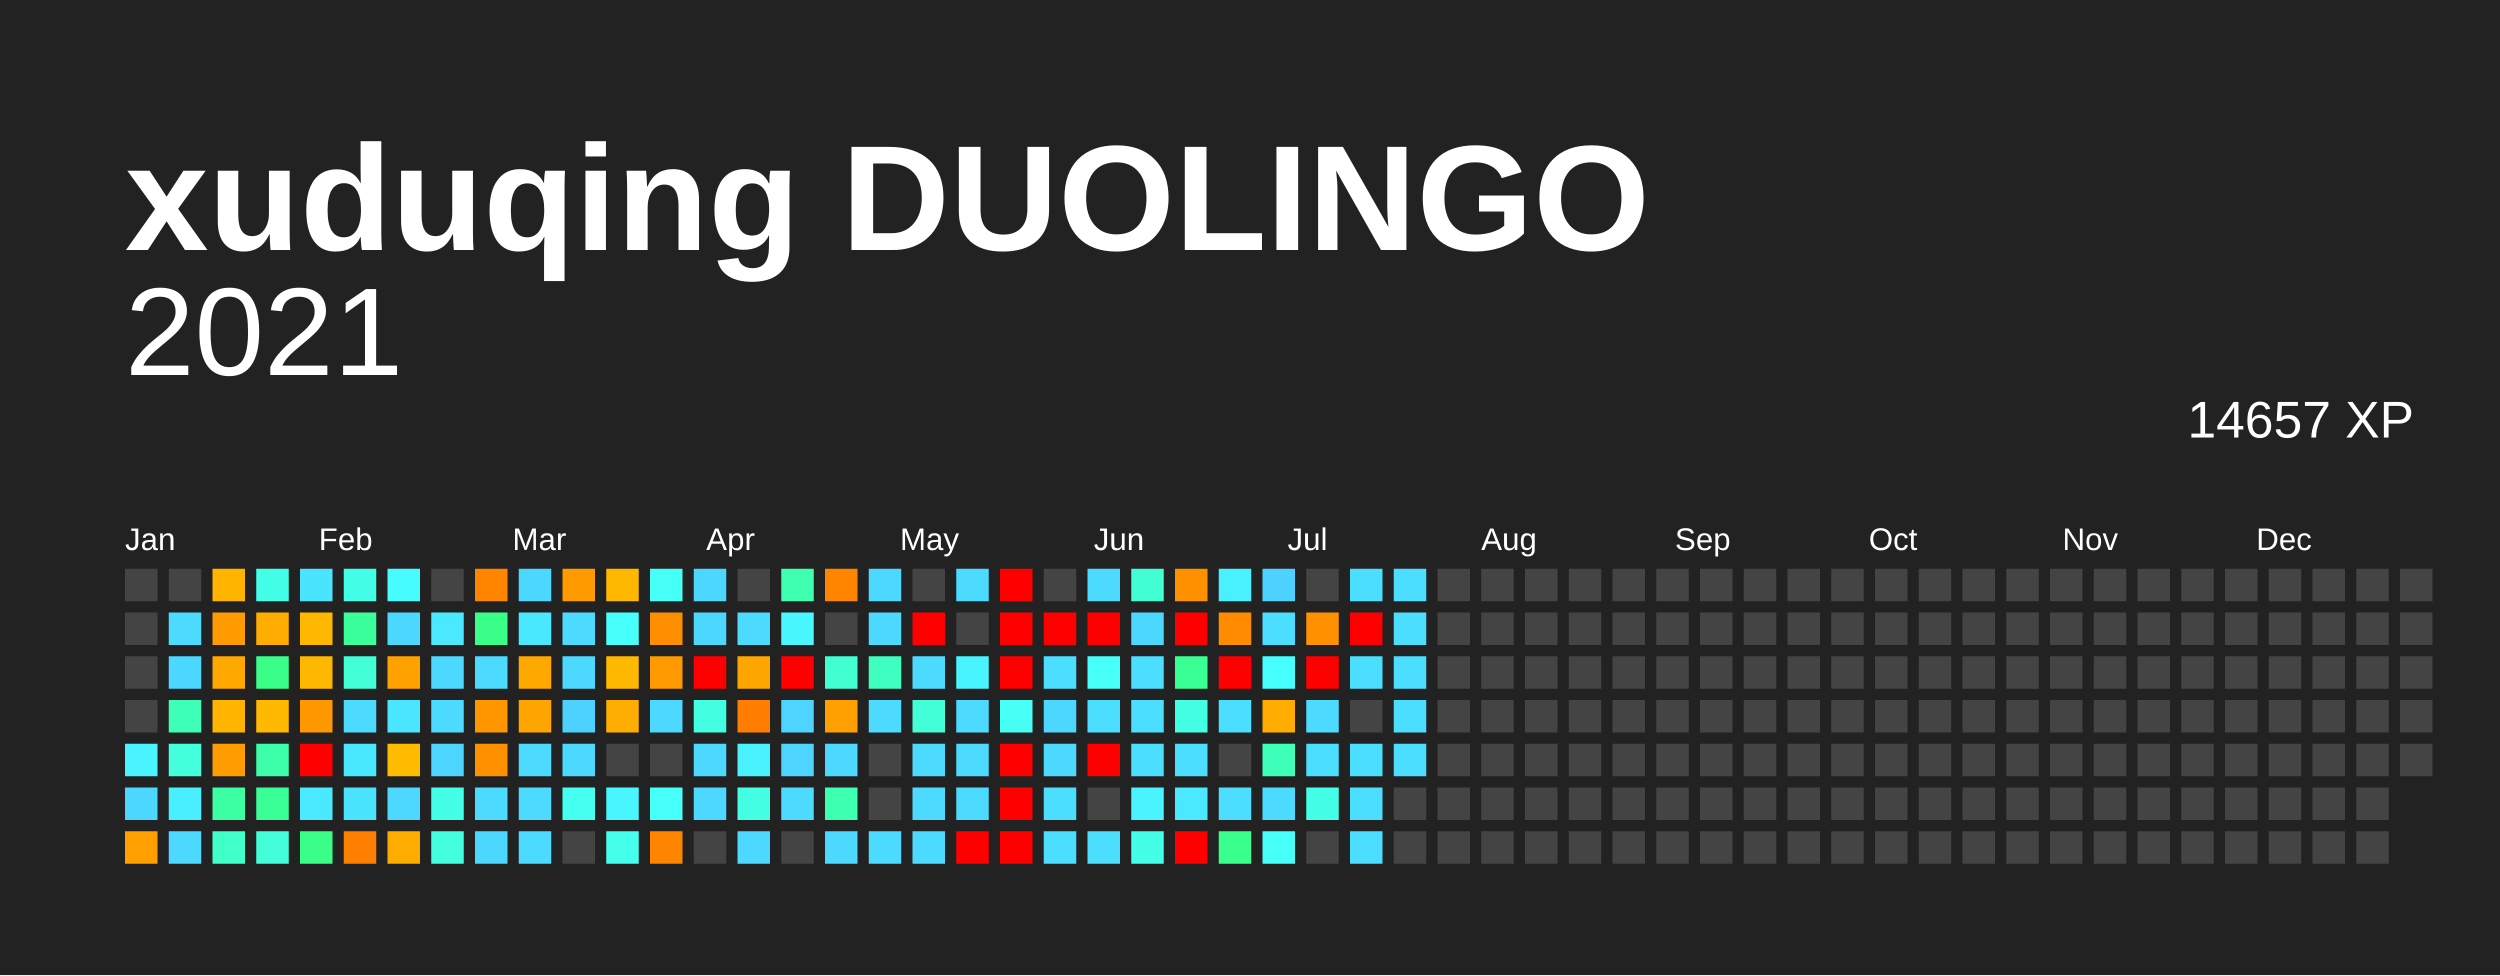
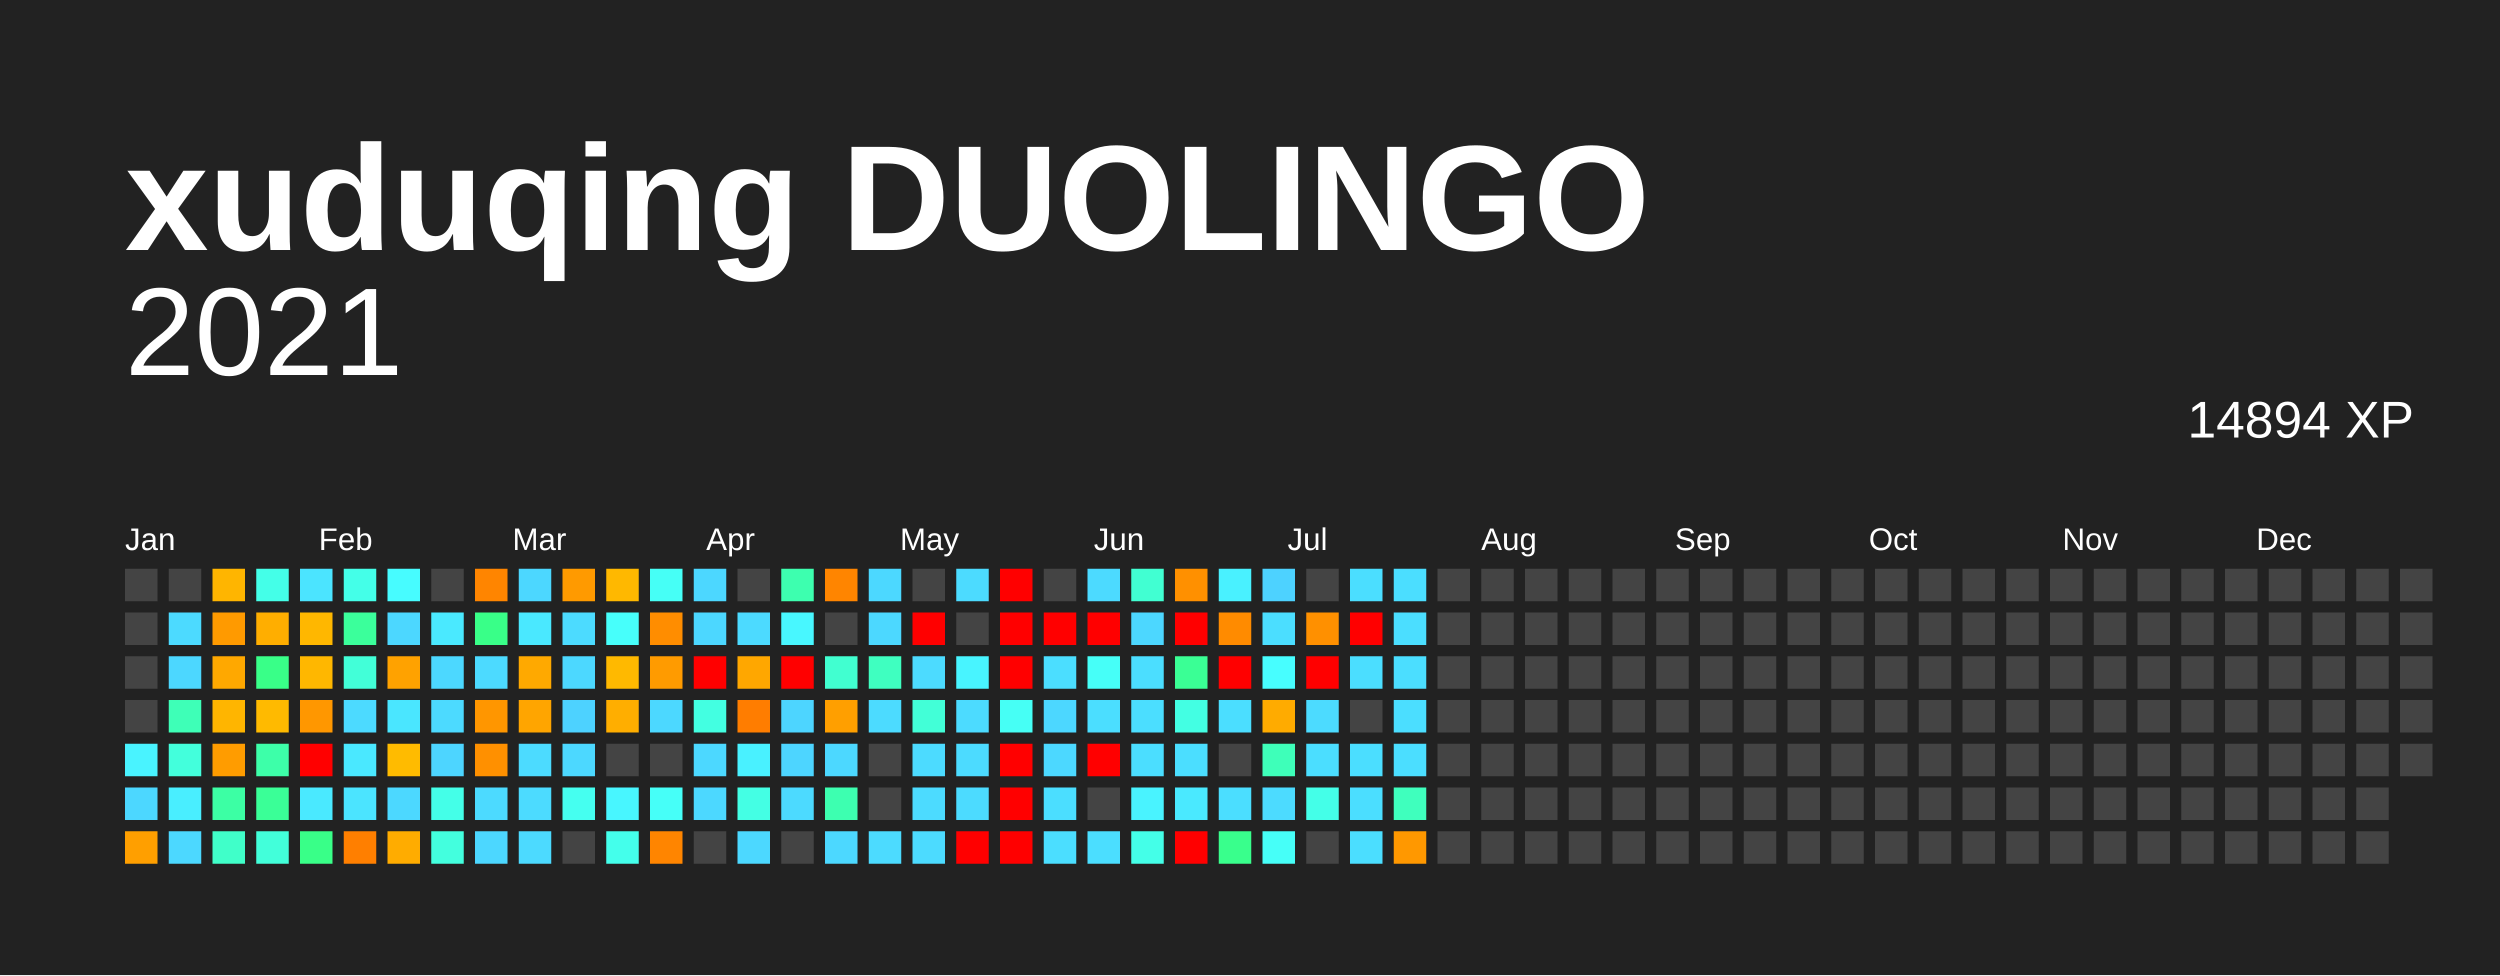
<svg xmlns="http://www.w3.org/2000/svg" baseProfile="full" height="78mm" version="1.1" viewBox="0,0,200,78" width="200mm">
  <defs />
  <rect fill="#222222" height="78" width="200" x="0" y="0" />
  <text fill="#FFFFFF" style="font-size:12px; font-family:Arial; font-weight:bold;" x="10" y="20">xuduqing DUOLINGO</text>
  <text alignment-baseline="hanging" fill="#FFFFFF" style="font-size:10.0px; font-family:Arial;" x="10" y="30">2021</text>
-   <text alignment-baseline="hanging" fill="#FFFFFF" style="font-size:4.125px; font-family:Arial;" x="175" y="35">14657 XP</text>
+   <text alignment-baseline="hanging" fill="#FFFFFF" style="font-size:4.125px; font-family:Arial;" x="175" y="35">14894 XP</text>
  <text fill="#FFFFFF" style="font-size:2.5px; font-family:Arial" x="10.0" y="44">Jan</text>
  <text fill="#FFFFFF" style="font-size:2.5px; font-family:Arial" x="25.5" y="44">Feb</text>
  <text fill="#FFFFFF" style="font-size:2.5px; font-family:Arial" x="41.0" y="44">Mar</text>
  <text fill="#FFFFFF" style="font-size:2.5px; font-family:Arial" x="56.5" y="44">Apr</text>
  <text fill="#FFFFFF" style="font-size:2.5px; font-family:Arial" x="72.0" y="44">May</text>
  <text fill="#FFFFFF" style="font-size:2.5px; font-family:Arial" x="87.5" y="44">Jun</text>
  <text fill="#FFFFFF" style="font-size:2.5px; font-family:Arial" x="103.0" y="44">Jul</text>
  <text fill="#FFFFFF" style="font-size:2.5px; font-family:Arial" x="118.5" y="44">Aug</text>
  <text fill="#FFFFFF" style="font-size:2.5px; font-family:Arial" x="134.0" y="44">Sep</text>
  <text fill="#FFFFFF" style="font-size:2.5px; font-family:Arial" x="149.5" y="44">Oct</text>
  <text fill="#FFFFFF" style="font-size:2.5px; font-family:Arial" x="165.0" y="44">Nov</text>
  <text fill="#FFFFFF" style="font-size:2.5px; font-family:Arial" x="180.5" y="44">Dec</text>
  <rect fill="#444444" height="2.6" width="2.6" x="10.0" y="45.5" />
  <rect fill="#444444" height="2.6" width="2.6" x="10.0" y="49.0" />
  <rect fill="#444444" height="2.6" width="2.6" x="10.0" y="52.5" />
  <rect fill="#444444" height="2.6" width="2.6" x="10.0" y="56.0" />
  <rect fill="#49f3ff" height="2.6" width="2.6" x="10.0" y="59.5" />
  <rect fill="#4cd7ff" height="2.6" width="2.6" x="10.0" y="63.0" />
  <rect fill="#ff9f00" height="2.6" width="2.6" x="10.0" y="66.5" />
  <rect fill="#444444" height="2.6" width="2.6" x="13.5" y="45.5" />
  <rect fill="#4cdaff" height="2.6" width="2.6" x="13.5" y="49.0" />
  <rect fill="#4cd7ff" height="2.6" width="2.6" x="13.5" y="52.5" />
  <rect fill="#3effb7" height="2.6" width="2.6" x="13.5" y="56.0" />
  <rect fill="#43ffdc" height="2.6" width="2.6" x="13.5" y="59.5" />
  <rect fill="#49eeff" height="2.6" width="2.6" x="13.5" y="63.0" />
  <rect fill="#4cd8ff" height="2.6" width="2.6" x="13.5" y="66.5" />
  <rect fill="#ffb500" height="2.6" width="2.6" x="17.0" y="45.5" />
  <rect fill="#ff9a00" height="2.6" width="2.6" x="17.0" y="49.0" />
  <rect fill="#ffa800" height="2.6" width="2.6" x="17.0" y="52.5" />
  <rect fill="#ffb500" height="2.6" width="2.6" x="17.0" y="56.0" />
  <rect fill="#ff9c00" height="2.6" width="2.6" x="17.0" y="59.5" />
  <rect fill="#3cffa4" height="2.6" width="2.6" x="17.0" y="63.0" />
  <rect fill="#40ffc9" height="2.6" width="2.6" x="17.0" y="66.5" />
  <rect fill="#44ffe8" height="2.6" width="2.6" x="20.5" y="45.5" />
  <rect fill="#ffae00" height="2.6" width="2.6" x="20.5" y="49.0" />
  <rect fill="#39ff88" height="2.6" width="2.6" x="20.5" y="52.5" />
  <rect fill="#ffba00" height="2.6" width="2.6" x="20.5" y="56.0" />
  <rect fill="#3dffa9" height="2.6" width="2.6" x="20.5" y="59.5" />
  <rect fill="#3aff97" height="2.6" width="2.6" x="20.5" y="63.0" />
  <rect fill="#42ffda" height="2.6" width="2.6" x="20.5" y="66.5" />
  <rect fill="#4be4ff" height="2.6" width="2.6" x="24.0" y="45.5" />
  <rect fill="#ffb700" height="2.6" width="2.6" x="24.0" y="49.0" />
  <rect fill="#ffb700" height="2.6" width="2.6" x="24.0" y="52.5" />
  <rect fill="#ff9700" height="2.6" width="2.6" x="24.0" y="56.0" />
  <rect fill="red" height="2.6" width="2.6" x="24.0" y="59.5" />
  <rect fill="#4ae9ff" height="2.6" width="2.6" x="24.0" y="63.0" />
  <rect fill="#39ff88" height="2.6" width="2.6" x="24.0" y="66.5" />
  <rect fill="#44ffe8" height="2.6" width="2.6" x="27.5" y="45.5" />
  <rect fill="#3bff9b" height="2.6" width="2.6" x="27.5" y="49.0" />
  <rect fill="#42ffd8" height="2.6" width="2.6" x="27.5" y="52.5" />
  <rect fill="#4cdaff" height="2.6" width="2.6" x="27.5" y="56.0" />
  <rect fill="#4ae8ff" height="2.6" width="2.6" x="27.5" y="59.5" />
  <rect fill="#4be4ff" height="2.6" width="2.6" x="27.5" y="63.0" />
  <rect fill="#ff7f00" height="2.6" width="2.6" x="27.5" y="66.5" />
  <rect fill="#47fcff" height="2.6" width="2.6" x="31.0" y="45.5" />
  <rect fill="#4cd7ff" height="2.6" width="2.6" x="31.0" y="49.0" />
  <rect fill="#ffa200" height="2.6" width="2.6" x="31.0" y="52.5" />
  <rect fill="#4ae6ff" height="2.6" width="2.6" x="31.0" y="56.0" />
  <rect fill="#ffbb00" height="2.6" width="2.6" x="31.0" y="59.5" />
  <rect fill="#4cd8ff" height="2.6" width="2.6" x="31.0" y="63.0" />
  <rect fill="#ffac00" height="2.6" width="2.6" x="31.0" y="66.5" />
  <rect fill="#444444" height="2.6" width="2.6" x="34.5" y="45.5" />
  <rect fill="#4ae9ff" height="2.6" width="2.6" x="34.5" y="49.0" />
  <rect fill="#4cd8ff" height="2.6" width="2.6" x="34.5" y="52.5" />
  <rect fill="#4cdaff" height="2.6" width="2.6" x="34.5" y="56.0" />
  <rect fill="#4dd5ff" height="2.6" width="2.6" x="34.5" y="59.5" />
  <rect fill="#44ffe8" height="2.6" width="2.6" x="34.5" y="63.0" />
  <rect fill="#43ffde" height="2.6" width="2.6" x="34.5" y="66.5" />
  <rect fill="#ff8500" height="2.6" width="2.6" x="38.0" y="45.5" />
  <rect fill="#39ff88" height="2.6" width="2.6" x="38.0" y="49.0" />
  <rect fill="#4cdaff" height="2.6" width="2.6" x="38.0" y="52.5" />
  <rect fill="#ff9600" height="2.6" width="2.6" x="38.0" y="56.0" />
  <rect fill="#ff9000" height="2.6" width="2.6" x="38.0" y="59.5" />
  <rect fill="#4cdaff" height="2.6" width="2.6" x="38.0" y="63.0" />
  <rect fill="#4cd7ff" height="2.6" width="2.6" x="38.0" y="66.5" />
  <rect fill="#4cd7ff" height="2.6" width="2.6" x="41.5" y="45.5" />
  <rect fill="#4ae8ff" height="2.6" width="2.6" x="41.5" y="49.0" />
  <rect fill="#ffa900" height="2.6" width="2.6" x="41.5" y="52.5" />
  <rect fill="#ffa500" height="2.6" width="2.6" x="41.5" y="56.0" />
  <rect fill="#4cdbff" height="2.6" width="2.6" x="41.5" y="59.5" />
  <rect fill="#4cdbff" height="2.6" width="2.6" x="41.5" y="63.0" />
  <rect fill="#4cdaff" height="2.6" width="2.6" x="41.5" y="66.5" />
  <rect fill="#ff9a00" height="2.6" width="2.6" x="45.0" y="45.5" />
  <rect fill="#4cdbff" height="2.6" width="2.6" x="45.0" y="49.0" />
  <rect fill="#4cd8ff" height="2.6" width="2.6" x="45.0" y="52.5" />
  <rect fill="#4dd2ff" height="2.6" width="2.6" x="45.0" y="56.0" />
  <rect fill="#4cd8ff" height="2.6" width="2.6" x="45.0" y="59.5" />
  <rect fill="#45fff0" height="2.6" width="2.6" x="45.0" y="63.0" />
  <rect fill="#444444" height="2.6" width="2.6" x="45.0" y="66.5" />
  <rect fill="#ffb800" height="2.6" width="2.6" x="48.5" y="45.5" />
  <rect fill="#47fffb" height="2.6" width="2.6" x="48.5" y="49.0" />
  <rect fill="#ffb900" height="2.6" width="2.6" x="48.5" y="52.5" />
  <rect fill="#ffae00" height="2.6" width="2.6" x="48.5" y="56.0" />
  <rect fill="#444444" height="2.6" width="2.6" x="48.5" y="59.5" />
  <rect fill="#48f6ff" height="2.6" width="2.6" x="48.5" y="63.0" />
  <rect fill="#44ffeb" height="2.6" width="2.6" x="48.5" y="66.5" />
  <rect fill="#46fff6" height="2.6" width="2.6" x="52.0" y="45.5" />
  <rect fill="#ff8d00" height="2.6" width="2.6" x="52.0" y="49.0" />
  <rect fill="#ff9b00" height="2.6" width="2.6" x="52.0" y="52.5" />
  <rect fill="#4cd8ff" height="2.6" width="2.6" x="52.0" y="56.0" />
  <rect fill="#444444" height="2.6" width="2.6" x="52.0" y="59.5" />
  <rect fill="#46fff8" height="2.6" width="2.6" x="52.0" y="63.0" />
  <rect fill="#ff8500" height="2.6" width="2.6" x="52.0" y="66.5" />
  <rect fill="#4cd7ff" height="2.6" width="2.6" x="55.5" y="45.5" />
  <rect fill="#4cd7ff" height="2.6" width="2.6" x="55.5" y="49.0" />
  <rect fill="red" height="2.6" width="2.6" x="55.5" y="52.5" />
  <rect fill="#43ffe1" height="2.6" width="2.6" x="55.5" y="56.0" />
  <rect fill="#4cd8ff" height="2.6" width="2.6" x="55.5" y="59.5" />
  <rect fill="#4cd8ff" height="2.6" width="2.6" x="55.5" y="63.0" />
  <rect fill="#444444" height="2.6" width="2.6" x="55.5" y="66.5" />
  <rect fill="#444444" height="2.6" width="2.6" x="59.0" y="45.5" />
  <rect fill="#4cdaff" height="2.6" width="2.6" x="59.0" y="49.0" />
  <rect fill="#ffa700" height="2.6" width="2.6" x="59.0" y="52.5" />
  <rect fill="#ff7d00" height="2.6" width="2.6" x="59.0" y="56.0" />
  <rect fill="#49f1ff" height="2.6" width="2.6" x="59.0" y="59.5" />
  <rect fill="#44ffe4" height="2.6" width="2.6" x="59.0" y="63.0" />
  <rect fill="#4cd8ff" height="2.6" width="2.6" x="59.0" y="66.5" />
  <rect fill="#3dffaf" height="2.6" width="2.6" x="62.5" y="45.5" />
  <rect fill="#48f7ff" height="2.6" width="2.6" x="62.5" y="49.0" />
  <rect fill="red" height="2.6" width="2.6" x="62.5" y="52.5" />
  <rect fill="#4dd5ff" height="2.6" width="2.6" x="62.5" y="56.0" />
  <rect fill="#4dd5ff" height="2.6" width="2.6" x="62.5" y="59.5" />
  <rect fill="#4cdaff" height="2.6" width="2.6" x="62.5" y="63.0" />
  <rect fill="#444444" height="2.6" width="2.6" x="62.5" y="66.5" />
  <rect fill="#ff8500" height="2.6" width="2.6" x="66.0" y="45.5" />
  <rect fill="#444444" height="2.6" width="2.6" x="66.0" y="49.0" />
  <rect fill="#41ffd0" height="2.6" width="2.6" x="66.0" y="52.5" />
  <rect fill="#ff9f00" height="2.6" width="2.6" x="66.0" y="56.0" />
  <rect fill="#4cd8ff" height="2.6" width="2.6" x="66.0" y="59.5" />
  <rect fill="#3dffb0" height="2.6" width="2.6" x="66.0" y="63.0" />
  <rect fill="#4cd8ff" height="2.6" width="2.6" x="66.0" y="66.5" />
  <rect fill="#4cd8ff" height="2.6" width="2.6" x="69.5" y="45.5" />
  <rect fill="#4cd8ff" height="2.6" width="2.6" x="69.5" y="49.0" />
  <rect fill="#3fffc0" height="2.6" width="2.6" x="69.5" y="52.5" />
  <rect fill="#4cdbff" height="2.6" width="2.6" x="69.5" y="56.0" />
  <rect fill="#444444" height="2.6" width="2.6" x="69.5" y="59.5" />
  <rect fill="#444444" height="2.6" width="2.6" x="69.5" y="63.0" />
  <rect fill="#4cdbff" height="2.6" width="2.6" x="69.5" y="66.5" />
  <rect fill="#444444" height="2.6" width="2.6" x="73.0" y="45.5" />
  <rect fill="red" height="2.6" width="2.6" x="73.0" y="49.0" />
  <rect fill="#4cdbff" height="2.6" width="2.6" x="73.0" y="52.5" />
  <rect fill="#42ffd7" height="2.6" width="2.6" x="73.0" y="56.0" />
  <rect fill="#4cdbff" height="2.6" width="2.6" x="73.0" y="59.5" />
  <rect fill="#4cdbff" height="2.6" width="2.6" x="73.0" y="63.0" />
  <rect fill="#4cdbff" height="2.6" width="2.6" x="73.0" y="66.5" />
  <rect fill="#4cdbff" height="2.6" width="2.6" x="76.5" y="45.5" />
  <rect fill="#444444" height="2.6" width="2.6" x="76.5" y="49.0" />
  <rect fill="#48f4ff" height="2.6" width="2.6" x="76.5" y="52.5" />
  <rect fill="#4cdbff" height="2.6" width="2.6" x="76.5" y="56.0" />
  <rect fill="#4cdbff" height="2.6" width="2.6" x="76.5" y="59.5" />
  <rect fill="#4cdbff" height="2.6" width="2.6" x="76.5" y="63.0" />
  <rect fill="red" height="2.6" width="2.6" x="76.5" y="66.5" />
  <rect fill="red" height="2.6" width="2.6" x="80.0" y="45.5" />
  <rect fill="red" height="2.6" width="2.6" x="80.0" y="49.0" />
  <rect fill="red" height="2.6" width="2.6" x="80.0" y="52.5" />
  <rect fill="#46fff5" height="2.6" width="2.6" x="80.0" y="56.0" />
  <rect fill="red" height="2.6" width="2.6" x="80.0" y="59.5" />
  <rect fill="red" height="2.6" width="2.6" x="80.0" y="63.0" />
  <rect fill="red" height="2.6" width="2.6" x="80.0" y="66.5" />
  <rect fill="#444444" height="2.6" width="2.6" x="83.5" y="45.5" />
  <rect fill="red" height="2.6" width="2.6" x="83.5" y="49.0" />
  <rect fill="#4bdeff" height="2.6" width="2.6" x="83.5" y="52.5" />
  <rect fill="#4cd7ff" height="2.6" width="2.6" x="83.5" y="56.0" />
  <rect fill="#4cd8ff" height="2.6" width="2.6" x="83.5" y="59.5" />
  <rect fill="#4bdeff" height="2.6" width="2.6" x="83.5" y="63.0" />
  <rect fill="#4bdeff" height="2.6" width="2.6" x="83.5" y="66.5" />
  <rect fill="#4cdaff" height="2.6" width="2.6" x="87.0" y="45.5" />
  <rect fill="red" height="2.6" width="2.6" x="87.0" y="49.0" />
  <rect fill="#46fff8" height="2.6" width="2.6" x="87.0" y="52.5" />
  <rect fill="#4bdeff" height="2.6" width="2.6" x="87.0" y="56.0" />
  <rect fill="red" height="2.6" width="2.6" x="87.0" y="59.5" />
  <rect fill="#444444" height="2.6" width="2.6" x="87.0" y="63.0" />
  <rect fill="#4bdeff" height="2.6" width="2.6" x="87.0" y="66.5" />
  <rect fill="#41ffd2" height="2.6" width="2.6" x="90.5" y="45.5" />
  <rect fill="#4cd7ff" height="2.6" width="2.6" x="90.5" y="49.0" />
  <rect fill="#4bdeff" height="2.6" width="2.6" x="90.5" y="52.5" />
  <rect fill="#4bdeff" height="2.6" width="2.6" x="90.5" y="56.0" />
  <rect fill="#4bdeff" height="2.6" width="2.6" x="90.5" y="59.5" />
  <rect fill="#49f3ff" height="2.6" width="2.6" x="90.5" y="63.0" />
  <rect fill="#44ffe8" height="2.6" width="2.6" x="90.5" y="66.5" />
  <rect fill="#ff9000" height="2.6" width="2.6" x="94.0" y="45.5" />
  <rect fill="red" height="2.6" width="2.6" x="94.0" y="49.0" />
  <rect fill="#3aff95" height="2.6" width="2.6" x="94.0" y="52.5" />
  <rect fill="#43ffe3" height="2.6" width="2.6" x="94.0" y="56.0" />
  <rect fill="#4bdeff" height="2.6" width="2.6" x="94.0" y="59.5" />
  <rect fill="#4ae9ff" height="2.6" width="2.6" x="94.0" y="63.0" />
  <rect fill="red" height="2.6" width="2.6" x="94.0" y="66.5" />
  <rect fill="#49f1ff" height="2.6" width="2.6" x="97.5" y="45.5" />
  <rect fill="#ff8b00" height="2.6" width="2.6" x="97.5" y="49.0" />
  <rect fill="red" height="2.6" width="2.6" x="97.5" y="52.5" />
  <rect fill="#4bdeff" height="2.6" width="2.6" x="97.5" y="56.0" />
  <rect fill="#444444" height="2.6" width="2.6" x="97.5" y="59.5" />
  <rect fill="#4bdeff" height="2.6" width="2.6" x="97.5" y="63.0" />
  <rect fill="#39ff8c" height="2.6" width="2.6" x="97.5" y="66.5" />
  <rect fill="#4dd2ff" height="2.6" width="2.6" x="101.0" y="45.5" />
  <rect fill="#4bdeff" height="2.6" width="2.6" x="101.0" y="49.0" />
  <rect fill="#47feff" height="2.6" width="2.6" x="101.0" y="52.5" />
  <rect fill="#ffab00" height="2.6" width="2.6" x="101.0" y="56.0" />
  <rect fill="#3effb9" height="2.6" width="2.6" x="101.0" y="59.5" />
  <rect fill="#4cdbff" height="2.6" width="2.6" x="101.0" y="63.0" />
  <rect fill="#46fff8" height="2.6" width="2.6" x="101.0" y="66.5" />
  <rect fill="#444444" height="2.6" width="2.6" x="104.5" y="45.5" />
  <rect fill="#ff9000" height="2.6" width="2.6" x="104.5" y="49.0" />
  <rect fill="red" height="2.6" width="2.6" x="104.5" y="52.5" />
  <rect fill="#4cdbff" height="2.6" width="2.6" x="104.5" y="56.0" />
  <rect fill="#4bdeff" height="2.6" width="2.6" x="104.5" y="59.5" />
  <rect fill="#44ffe8" height="2.6" width="2.6" x="104.5" y="63.0" />
  <rect fill="#444444" height="2.6" width="2.6" x="104.5" y="66.5" />
  <rect fill="#4bdeff" height="2.6" width="2.6" x="108.0" y="45.5" />
  <rect fill="red" height="2.6" width="2.6" x="108.0" y="49.0" />
  <rect fill="#4bdeff" height="2.6" width="2.6" x="108.0" y="52.5" />
  <rect fill="#444444" height="2.6" width="2.6" x="108.0" y="56.0" />
  <rect fill="#4bdeff" height="2.6" width="2.6" x="108.0" y="59.5" />
  <rect fill="#4bdeff" height="2.6" width="2.6" x="108.0" y="63.0" />
  <rect fill="#4bdeff" height="2.6" width="2.6" x="108.0" y="66.5" />
  <rect fill="#4bdeff" height="2.6" width="2.6" x="111.5" y="45.5" />
  <rect fill="#4bdeff" height="2.6" width="2.6" x="111.5" y="49.0" />
  <rect fill="#4bdeff" height="2.6" width="2.6" x="111.5" y="52.5" />
  <rect fill="#4bdeff" height="2.6" width="2.6" x="111.5" y="56.0" />
  <rect fill="#4bdeff" height="2.6" width="2.6" x="111.5" y="59.5" />
-   <rect fill="#444444" height="2.6" width="2.6" x="111.5" y="63.0" />
-   <rect fill="#444444" height="2.6" width="2.6" x="111.5" y="66.5" />
+   <rect fill="#3fffbd" height="2.6" width="2.6" x="111.5" y="63.0" />
+   <rect fill="#ff9800" height="2.6" width="2.6" x="111.5" y="66.5" />
  <rect fill="#444444" height="2.6" width="2.6" x="115.0" y="45.5" />
  <rect fill="#444444" height="2.6" width="2.6" x="115.0" y="49.0" />
  <rect fill="#444444" height="2.6" width="2.6" x="115.0" y="52.5" />
  <rect fill="#444444" height="2.6" width="2.6" x="115.0" y="56.0" />
  <rect fill="#444444" height="2.6" width="2.6" x="115.0" y="59.5" />
  <rect fill="#444444" height="2.6" width="2.6" x="115.0" y="63.0" />
  <rect fill="#444444" height="2.6" width="2.6" x="115.0" y="66.5" />
  <rect fill="#444444" height="2.6" width="2.6" x="118.5" y="45.5" />
  <rect fill="#444444" height="2.6" width="2.6" x="118.5" y="49.0" />
  <rect fill="#444444" height="2.6" width="2.6" x="118.5" y="52.5" />
  <rect fill="#444444" height="2.6" width="2.6" x="118.5" y="56.0" />
  <rect fill="#444444" height="2.6" width="2.6" x="118.5" y="59.5" />
  <rect fill="#444444" height="2.6" width="2.6" x="118.5" y="63.0" />
  <rect fill="#444444" height="2.6" width="2.6" x="118.5" y="66.5" />
  <rect fill="#444444" height="2.6" width="2.6" x="122.0" y="45.5" />
  <rect fill="#444444" height="2.6" width="2.6" x="122.0" y="49.0" />
  <rect fill="#444444" height="2.6" width="2.6" x="122.0" y="52.5" />
  <rect fill="#444444" height="2.6" width="2.6" x="122.0" y="56.0" />
  <rect fill="#444444" height="2.6" width="2.6" x="122.0" y="59.5" />
  <rect fill="#444444" height="2.6" width="2.6" x="122.0" y="63.0" />
  <rect fill="#444444" height="2.6" width="2.6" x="122.0" y="66.5" />
  <rect fill="#444444" height="2.6" width="2.6" x="125.5" y="45.5" />
  <rect fill="#444444" height="2.6" width="2.6" x="125.5" y="49.0" />
  <rect fill="#444444" height="2.6" width="2.6" x="125.5" y="52.5" />
  <rect fill="#444444" height="2.6" width="2.6" x="125.5" y="56.0" />
  <rect fill="#444444" height="2.6" width="2.6" x="125.5" y="59.5" />
  <rect fill="#444444" height="2.6" width="2.6" x="125.5" y="63.0" />
  <rect fill="#444444" height="2.6" width="2.6" x="125.5" y="66.5" />
  <rect fill="#444444" height="2.6" width="2.6" x="129.0" y="45.5" />
  <rect fill="#444444" height="2.6" width="2.6" x="129.0" y="49.0" />
  <rect fill="#444444" height="2.6" width="2.6" x="129.0" y="52.5" />
  <rect fill="#444444" height="2.6" width="2.6" x="129.0" y="56.0" />
  <rect fill="#444444" height="2.6" width="2.6" x="129.0" y="59.5" />
  <rect fill="#444444" height="2.6" width="2.6" x="129.0" y="63.0" />
  <rect fill="#444444" height="2.6" width="2.6" x="129.0" y="66.5" />
  <rect fill="#444444" height="2.6" width="2.6" x="132.5" y="45.5" />
  <rect fill="#444444" height="2.6" width="2.6" x="132.5" y="49.0" />
  <rect fill="#444444" height="2.6" width="2.6" x="132.5" y="52.5" />
  <rect fill="#444444" height="2.6" width="2.6" x="132.5" y="56.0" />
  <rect fill="#444444" height="2.6" width="2.6" x="132.5" y="59.5" />
  <rect fill="#444444" height="2.6" width="2.6" x="132.5" y="63.0" />
  <rect fill="#444444" height="2.6" width="2.6" x="132.5" y="66.5" />
  <rect fill="#444444" height="2.6" width="2.6" x="136.0" y="45.5" />
  <rect fill="#444444" height="2.6" width="2.6" x="136.0" y="49.0" />
  <rect fill="#444444" height="2.6" width="2.6" x="136.0" y="52.5" />
  <rect fill="#444444" height="2.6" width="2.6" x="136.0" y="56.0" />
  <rect fill="#444444" height="2.6" width="2.6" x="136.0" y="59.5" />
  <rect fill="#444444" height="2.6" width="2.6" x="136.0" y="63.0" />
  <rect fill="#444444" height="2.6" width="2.6" x="136.0" y="66.5" />
  <rect fill="#444444" height="2.6" width="2.6" x="139.5" y="45.5" />
  <rect fill="#444444" height="2.6" width="2.6" x="139.5" y="49.0" />
  <rect fill="#444444" height="2.6" width="2.6" x="139.5" y="52.5" />
  <rect fill="#444444" height="2.6" width="2.6" x="139.5" y="56.0" />
  <rect fill="#444444" height="2.6" width="2.6" x="139.5" y="59.5" />
  <rect fill="#444444" height="2.6" width="2.6" x="139.5" y="63.0" />
  <rect fill="#444444" height="2.6" width="2.6" x="139.5" y="66.5" />
  <rect fill="#444444" height="2.6" width="2.6" x="143.0" y="45.5" />
  <rect fill="#444444" height="2.6" width="2.6" x="143.0" y="49.0" />
  <rect fill="#444444" height="2.6" width="2.6" x="143.0" y="52.5" />
  <rect fill="#444444" height="2.6" width="2.6" x="143.0" y="56.0" />
  <rect fill="#444444" height="2.6" width="2.6" x="143.0" y="59.5" />
  <rect fill="#444444" height="2.6" width="2.6" x="143.0" y="63.0" />
  <rect fill="#444444" height="2.6" width="2.6" x="143.0" y="66.5" />
  <rect fill="#444444" height="2.6" width="2.6" x="146.5" y="45.5" />
  <rect fill="#444444" height="2.6" width="2.6" x="146.5" y="49.0" />
  <rect fill="#444444" height="2.6" width="2.6" x="146.5" y="52.5" />
  <rect fill="#444444" height="2.6" width="2.6" x="146.5" y="56.0" />
  <rect fill="#444444" height="2.6" width="2.6" x="146.5" y="59.5" />
  <rect fill="#444444" height="2.6" width="2.6" x="146.5" y="63.0" />
  <rect fill="#444444" height="2.6" width="2.6" x="146.5" y="66.5" />
  <rect fill="#444444" height="2.6" width="2.6" x="150.0" y="45.5" />
  <rect fill="#444444" height="2.6" width="2.6" x="150.0" y="49.0" />
  <rect fill="#444444" height="2.6" width="2.6" x="150.0" y="52.5" />
  <rect fill="#444444" height="2.6" width="2.6" x="150.0" y="56.0" />
  <rect fill="#444444" height="2.6" width="2.6" x="150.0" y="59.5" />
  <rect fill="#444444" height="2.6" width="2.6" x="150.0" y="63.0" />
  <rect fill="#444444" height="2.6" width="2.6" x="150.0" y="66.5" />
  <rect fill="#444444" height="2.6" width="2.6" x="153.5" y="45.5" />
  <rect fill="#444444" height="2.6" width="2.6" x="153.5" y="49.0" />
  <rect fill="#444444" height="2.6" width="2.6" x="153.5" y="52.5" />
  <rect fill="#444444" height="2.6" width="2.6" x="153.5" y="56.0" />
  <rect fill="#444444" height="2.6" width="2.6" x="153.5" y="59.5" />
  <rect fill="#444444" height="2.6" width="2.6" x="153.5" y="63.0" />
  <rect fill="#444444" height="2.6" width="2.6" x="153.5" y="66.5" />
  <rect fill="#444444" height="2.6" width="2.6" x="157.0" y="45.5" />
  <rect fill="#444444" height="2.6" width="2.6" x="157.0" y="49.0" />
  <rect fill="#444444" height="2.6" width="2.6" x="157.0" y="52.5" />
  <rect fill="#444444" height="2.6" width="2.6" x="157.0" y="56.0" />
  <rect fill="#444444" height="2.6" width="2.6" x="157.0" y="59.5" />
  <rect fill="#444444" height="2.6" width="2.6" x="157.0" y="63.0" />
  <rect fill="#444444" height="2.6" width="2.6" x="157.0" y="66.5" />
  <rect fill="#444444" height="2.6" width="2.6" x="160.5" y="45.5" />
  <rect fill="#444444" height="2.6" width="2.6" x="160.5" y="49.0" />
  <rect fill="#444444" height="2.6" width="2.6" x="160.5" y="52.5" />
  <rect fill="#444444" height="2.6" width="2.6" x="160.5" y="56.0" />
  <rect fill="#444444" height="2.6" width="2.6" x="160.5" y="59.5" />
  <rect fill="#444444" height="2.6" width="2.6" x="160.5" y="63.0" />
  <rect fill="#444444" height="2.6" width="2.6" x="160.5" y="66.5" />
  <rect fill="#444444" height="2.6" width="2.6" x="164.0" y="45.5" />
  <rect fill="#444444" height="2.6" width="2.6" x="164.0" y="49.0" />
  <rect fill="#444444" height="2.6" width="2.6" x="164.0" y="52.5" />
  <rect fill="#444444" height="2.6" width="2.6" x="164.0" y="56.0" />
  <rect fill="#444444" height="2.6" width="2.6" x="164.0" y="59.5" />
  <rect fill="#444444" height="2.6" width="2.6" x="164.0" y="63.0" />
  <rect fill="#444444" height="2.6" width="2.6" x="164.0" y="66.5" />
  <rect fill="#444444" height="2.6" width="2.6" x="167.5" y="45.5" />
  <rect fill="#444444" height="2.6" width="2.6" x="167.5" y="49.0" />
  <rect fill="#444444" height="2.6" width="2.6" x="167.5" y="52.5" />
  <rect fill="#444444" height="2.6" width="2.6" x="167.5" y="56.0" />
  <rect fill="#444444" height="2.6" width="2.6" x="167.5" y="59.5" />
  <rect fill="#444444" height="2.6" width="2.6" x="167.5" y="63.0" />
  <rect fill="#444444" height="2.6" width="2.6" x="167.5" y="66.5" />
  <rect fill="#444444" height="2.6" width="2.6" x="171.0" y="45.5" />
  <rect fill="#444444" height="2.6" width="2.6" x="171.0" y="49.0" />
  <rect fill="#444444" height="2.6" width="2.6" x="171.0" y="52.5" />
  <rect fill="#444444" height="2.6" width="2.6" x="171.0" y="56.0" />
  <rect fill="#444444" height="2.6" width="2.6" x="171.0" y="59.5" />
  <rect fill="#444444" height="2.6" width="2.6" x="171.0" y="63.0" />
  <rect fill="#444444" height="2.6" width="2.6" x="171.0" y="66.5" />
  <rect fill="#444444" height="2.6" width="2.6" x="174.5" y="45.5" />
  <rect fill="#444444" height="2.6" width="2.6" x="174.5" y="49.0" />
  <rect fill="#444444" height="2.6" width="2.6" x="174.5" y="52.5" />
  <rect fill="#444444" height="2.6" width="2.6" x="174.5" y="56.0" />
  <rect fill="#444444" height="2.6" width="2.6" x="174.5" y="59.5" />
  <rect fill="#444444" height="2.6" width="2.6" x="174.5" y="63.0" />
  <rect fill="#444444" height="2.6" width="2.6" x="174.5" y="66.5" />
  <rect fill="#444444" height="2.6" width="2.6" x="178.0" y="45.5" />
  <rect fill="#444444" height="2.6" width="2.6" x="178.0" y="49.0" />
  <rect fill="#444444" height="2.6" width="2.6" x="178.0" y="52.5" />
  <rect fill="#444444" height="2.6" width="2.6" x="178.0" y="56.0" />
  <rect fill="#444444" height="2.6" width="2.6" x="178.0" y="59.5" />
  <rect fill="#444444" height="2.6" width="2.6" x="178.0" y="63.0" />
  <rect fill="#444444" height="2.6" width="2.6" x="178.0" y="66.5" />
  <rect fill="#444444" height="2.6" width="2.6" x="181.5" y="45.5" />
  <rect fill="#444444" height="2.6" width="2.6" x="181.5" y="49.0" />
  <rect fill="#444444" height="2.6" width="2.6" x="181.5" y="52.5" />
  <rect fill="#444444" height="2.6" width="2.6" x="181.5" y="56.0" />
  <rect fill="#444444" height="2.6" width="2.6" x="181.5" y="59.5" />
  <rect fill="#444444" height="2.6" width="2.6" x="181.5" y="63.0" />
  <rect fill="#444444" height="2.6" width="2.6" x="181.5" y="66.5" />
  <rect fill="#444444" height="2.6" width="2.6" x="185.0" y="45.5" />
  <rect fill="#444444" height="2.6" width="2.6" x="185.0" y="49.0" />
  <rect fill="#444444" height="2.6" width="2.6" x="185.0" y="52.5" />
  <rect fill="#444444" height="2.6" width="2.6" x="185.0" y="56.0" />
  <rect fill="#444444" height="2.6" width="2.6" x="185.0" y="59.5" />
  <rect fill="#444444" height="2.6" width="2.6" x="185.0" y="63.0" />
  <rect fill="#444444" height="2.6" width="2.6" x="185.0" y="66.5" />
  <rect fill="#444444" height="2.6" width="2.6" x="188.5" y="45.5" />
  <rect fill="#444444" height="2.6" width="2.6" x="188.5" y="49.0" />
  <rect fill="#444444" height="2.6" width="2.6" x="188.5" y="52.5" />
  <rect fill="#444444" height="2.6" width="2.6" x="188.5" y="56.0" />
  <rect fill="#444444" height="2.6" width="2.6" x="188.5" y="59.5" />
  <rect fill="#444444" height="2.6" width="2.6" x="188.5" y="63.0" />
  <rect fill="#444444" height="2.6" width="2.6" x="188.5" y="66.5" />
  <rect fill="#444444" height="2.6" width="2.6" x="192.0" y="45.5" />
  <rect fill="#444444" height="2.6" width="2.6" x="192.0" y="49.0" />
  <rect fill="#444444" height="2.6" width="2.6" x="192.0" y="52.5" />
  <rect fill="#444444" height="2.6" width="2.6" x="192.0" y="56.0" />
  <rect fill="#444444" height="2.6" width="2.6" x="192.0" y="59.5" />
</svg>
